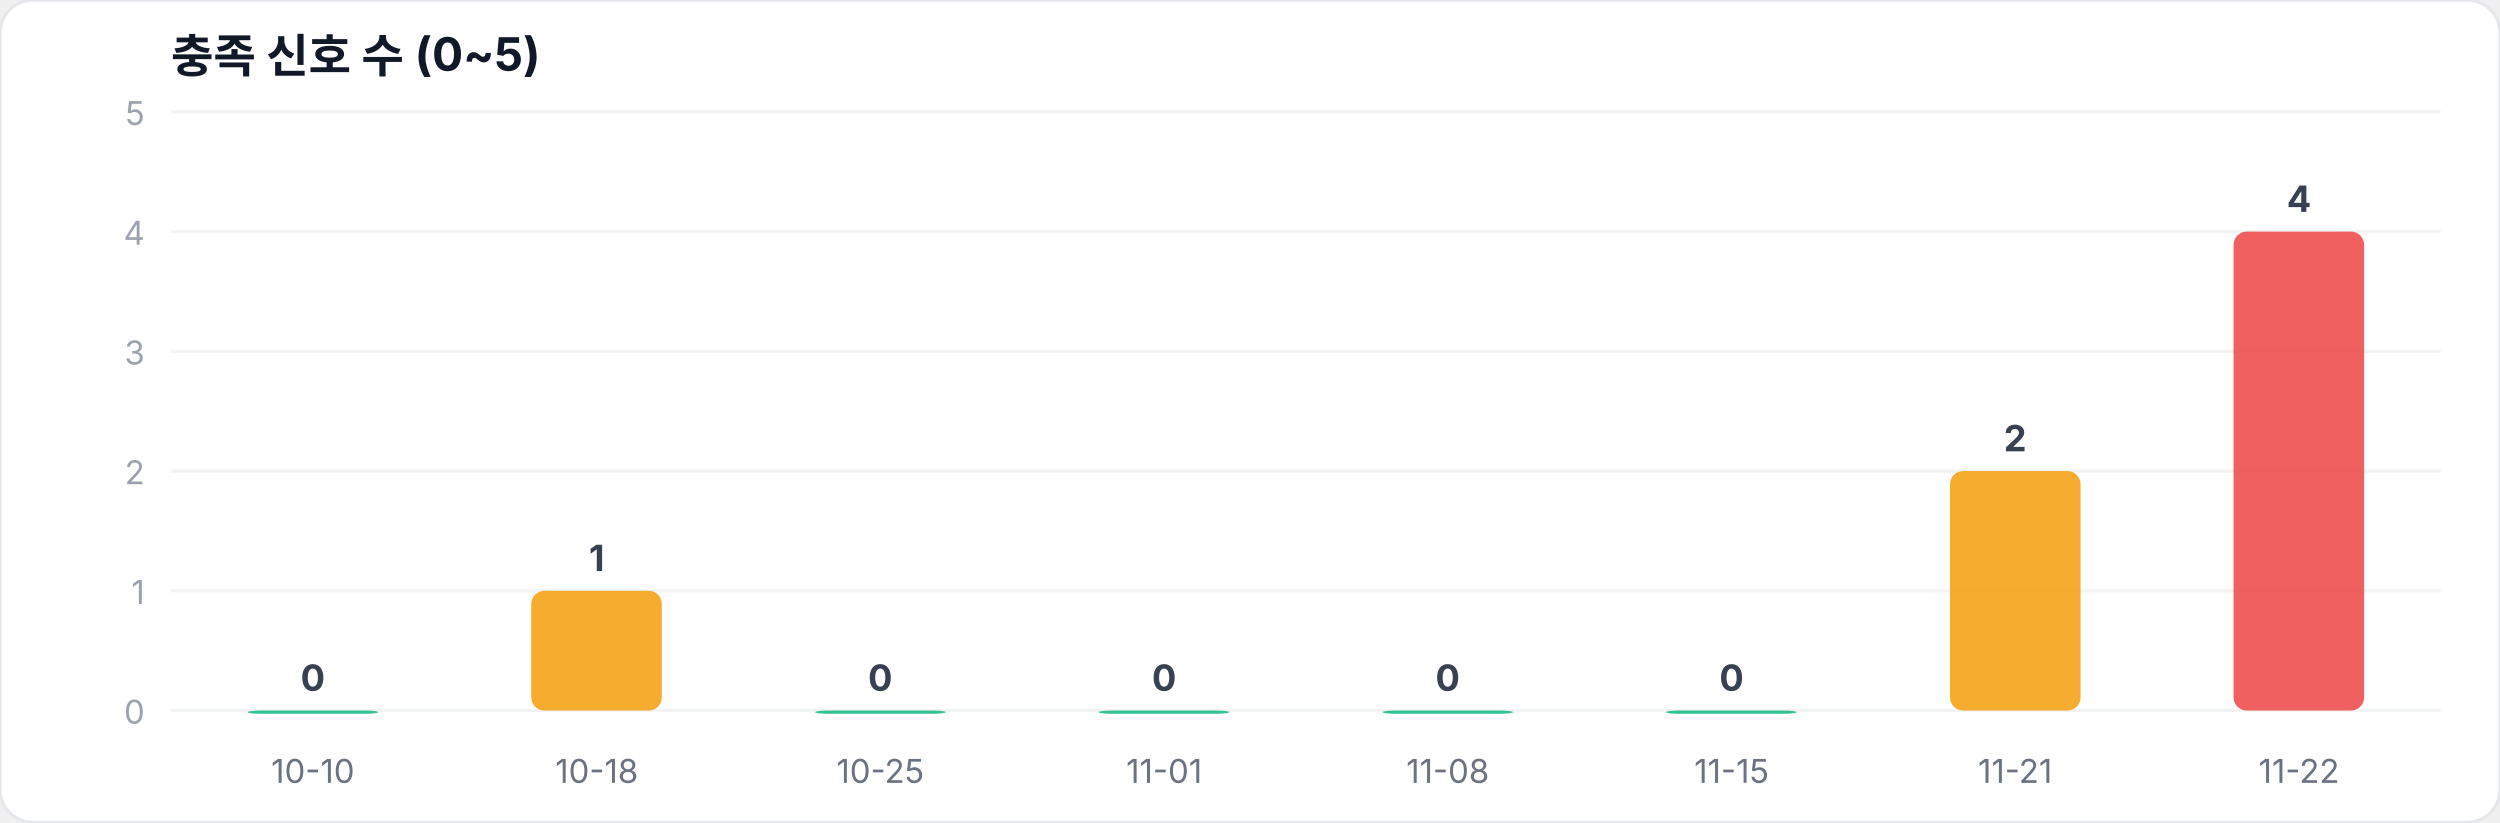
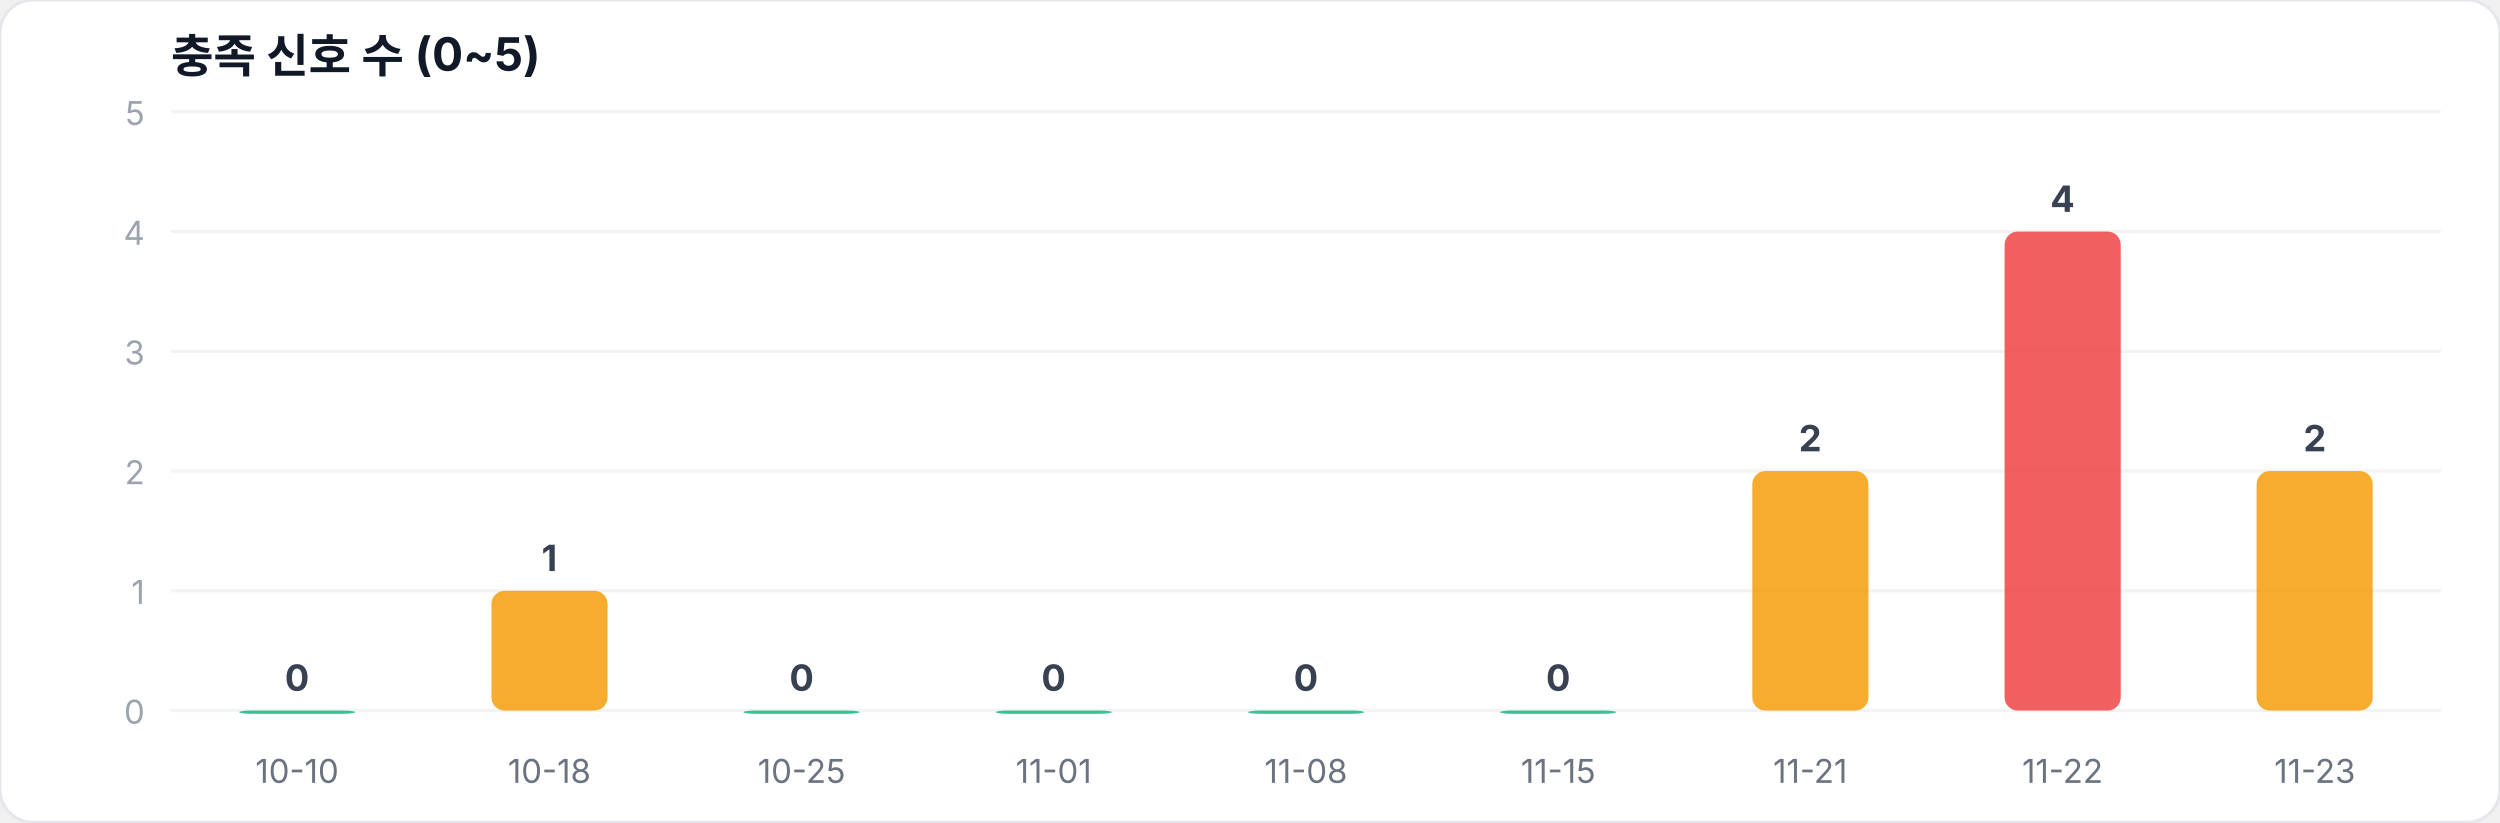
<svg xmlns="http://www.w3.org/2000/svg" viewBox="0 0 760 250" width="100%" role="img" aria-label="충족 신호 수 (0~5)" style="max-width:100%;height:auto;font-family:-apple-system,BlinkMacSystemFont,'Segoe UI',sans-serif">
  <rect x="0" y="0" width="760" height="250" rx="10" fill="#ffffff" stroke="#e5e7eb" />
  <text x="52" y="22" font-size="14" font-weight="700" fill="#111827">충족 신호 수 (0~5)</text>
  <line x1="52" y1="216.0" x2="742" y2="216.0" stroke="#f1f3f5" />
  <text x="44" y="220.0" font-size="10" fill="#9ca3af" text-anchor="end">0</text>
  <line x1="52" y1="179.6" x2="742" y2="179.6" stroke="#f1f3f5" />
  <text x="44" y="183.6" font-size="10" fill="#9ca3af" text-anchor="end">1</text>
  <line x1="52" y1="143.2" x2="742" y2="143.2" stroke="#f1f3f5" />
  <text x="44" y="147.2" font-size="10" fill="#9ca3af" text-anchor="end">2</text>
  <line x1="52" y1="106.8" x2="742" y2="106.8" stroke="#f1f3f5" />
  <text x="44" y="110.8" font-size="10" fill="#9ca3af" text-anchor="end">3</text>
  <line x1="52" y1="70.4" x2="742" y2="70.4" stroke="#f1f3f5" />
  <text x="44" y="74.4" font-size="10" fill="#9ca3af" text-anchor="end">4</text>
  <line x1="52" y1="34.0" x2="742" y2="34.0" stroke="#f1f3f5" />
  <text x="44" y="38.0" font-size="10" fill="#9ca3af" text-anchor="end">5</text>
-   <rect x="75.3" y="216.0" width="39.7" height="1.0" rx="4" fill="#10b981" opacity="0.85" />
-   <text x="95.1" y="210.0" font-size="11" font-weight="700" fill="#374151" text-anchor="middle">0</text>
-   <text x="95.1" y="238" font-size="10" fill="#6b7280" text-anchor="middle">10-10</text>
-   <rect x="161.5" y="179.6" width="39.7" height="36.4" rx="4" fill="#f59e0b" opacity="0.85" />
-   <text x="181.4" y="173.6" font-size="11" font-weight="700" fill="#374151" text-anchor="middle">1</text>
-   <text x="181.4" y="238" font-size="10" fill="#6b7280" text-anchor="middle">10-18</text>
-   <rect x="247.8" y="216.0" width="39.7" height="1.0" rx="4" fill="#10b981" opacity="0.85" />
-   <text x="267.6" y="210.0" font-size="11" font-weight="700" fill="#374151" text-anchor="middle">0</text>
-   <text x="267.6" y="238" font-size="10" fill="#6b7280" text-anchor="middle">10-25</text>
-   <rect x="334.0" y="216.0" width="39.7" height="1.0" rx="4" fill="#10b981" opacity="0.85" />
-   <text x="353.9" y="210.0" font-size="11" font-weight="700" fill="#374151" text-anchor="middle">0</text>
-   <text x="353.9" y="238" font-size="10" fill="#6b7280" text-anchor="middle">11-01</text>
-   <rect x="420.3" y="216.0" width="39.7" height="1.0" rx="4" fill="#10b981" opacity="0.85" />
-   <text x="440.1" y="210.0" font-size="11" font-weight="700" fill="#374151" text-anchor="middle">0</text>
-   <text x="440.1" y="238" font-size="10" fill="#6b7280" text-anchor="middle">11-08</text>
-   <rect x="506.5" y="216.0" width="39.7" height="1.0" rx="4" fill="#10b981" opacity="0.85" />
-   <text x="526.4" y="210.0" font-size="11" font-weight="700" fill="#374151" text-anchor="middle">0</text>
-   <text x="526.4" y="238" font-size="10" fill="#6b7280" text-anchor="middle">11-15</text>
-   <rect x="592.8" y="143.2" width="39.7" height="72.8" rx="4" fill="#f59e0b" opacity="0.85" />
-   <text x="612.6" y="137.2" font-size="11" font-weight="700" fill="#374151" text-anchor="middle">2</text>
-   <text x="612.6" y="238" font-size="10" fill="#6b7280" text-anchor="middle">11-21</text>
-   <rect x="679.0" y="70.4" width="39.7" height="145.6" rx="4" fill="#ef4444" opacity="0.85" />
-   <text x="698.9" y="64.4" font-size="11" font-weight="700" fill="#374151" text-anchor="middle">4</text>
-   <text x="698.9" y="238" font-size="10" fill="#6b7280" text-anchor="middle">11-22</text>
+   <rect x="72.7" y="216.0" width="35.3" height="1.0" rx="4" fill="#10b981" opacity="0.85" />
+   <text x="90.3" y="210.0" font-size="11" font-weight="700" fill="#374151" text-anchor="middle">0</text>
+   <text x="90.3" y="238" font-size="10" fill="#6b7280" text-anchor="middle">10-10</text>
+   <rect x="149.4" y="179.6" width="35.3" height="36.4" rx="4" fill="#f59e0b" opacity="0.85" />
+   <text x="167.0" y="173.6" font-size="11" font-weight="700" fill="#374151" text-anchor="middle">1</text>
+   <text x="167.0" y="238" font-size="10" fill="#6b7280" text-anchor="middle">10-18</text>
+   <rect x="226.0" y="216.0" width="35.3" height="1.0" rx="4" fill="#10b981" opacity="0.85" />
+   <text x="243.7" y="210.0" font-size="11" font-weight="700" fill="#374151" text-anchor="middle">0</text>
+   <text x="243.7" y="238" font-size="10" fill="#6b7280" text-anchor="middle">10-25</text>
+   <rect x="302.7" y="216.0" width="35.3" height="1.0" rx="4" fill="#10b981" opacity="0.85" />
+   <text x="320.3" y="210.0" font-size="11" font-weight="700" fill="#374151" text-anchor="middle">0</text>
+   <text x="320.3" y="238" font-size="10" fill="#6b7280" text-anchor="middle">11-01</text>
+   <rect x="379.4" y="216.0" width="35.3" height="1.0" rx="4" fill="#10b981" opacity="0.85" />
+   <text x="397.0" y="210.0" font-size="11" font-weight="700" fill="#374151" text-anchor="middle">0</text>
+   <text x="397.0" y="238" font-size="10" fill="#6b7280" text-anchor="middle">11-08</text>
+   <rect x="456.0" y="216.0" width="35.3" height="1.0" rx="4" fill="#10b981" opacity="0.85" />
+   <text x="473.7" y="210.0" font-size="11" font-weight="700" fill="#374151" text-anchor="middle">0</text>
+   <text x="473.7" y="238" font-size="10" fill="#6b7280" text-anchor="middle">11-15</text>
+   <rect x="532.7" y="143.2" width="35.3" height="72.8" rx="4" fill="#f59e0b" opacity="0.85" />
+   <text x="550.3" y="137.2" font-size="11" font-weight="700" fill="#374151" text-anchor="middle">2</text>
+   <text x="550.3" y="238" font-size="10" fill="#6b7280" text-anchor="middle">11-21</text>
+   <rect x="609.4" y="70.4" width="35.3" height="145.6" rx="4" fill="#ef4444" opacity="0.85" />
+   <text x="627.0" y="64.4" font-size="11" font-weight="700" fill="#374151" text-anchor="middle">4</text>
+   <text x="627.0" y="238" font-size="10" fill="#6b7280" text-anchor="middle">11-22</text>
+   <rect x="686.0" y="143.2" width="35.3" height="72.8" rx="4" fill="#f59e0b" opacity="0.85" />
+   <text x="703.7" y="137.2" font-size="11" font-weight="700" fill="#374151" text-anchor="middle">2</text>
+   <text x="703.7" y="238" font-size="10" fill="#6b7280" text-anchor="middle">11-23</text>
</svg>
